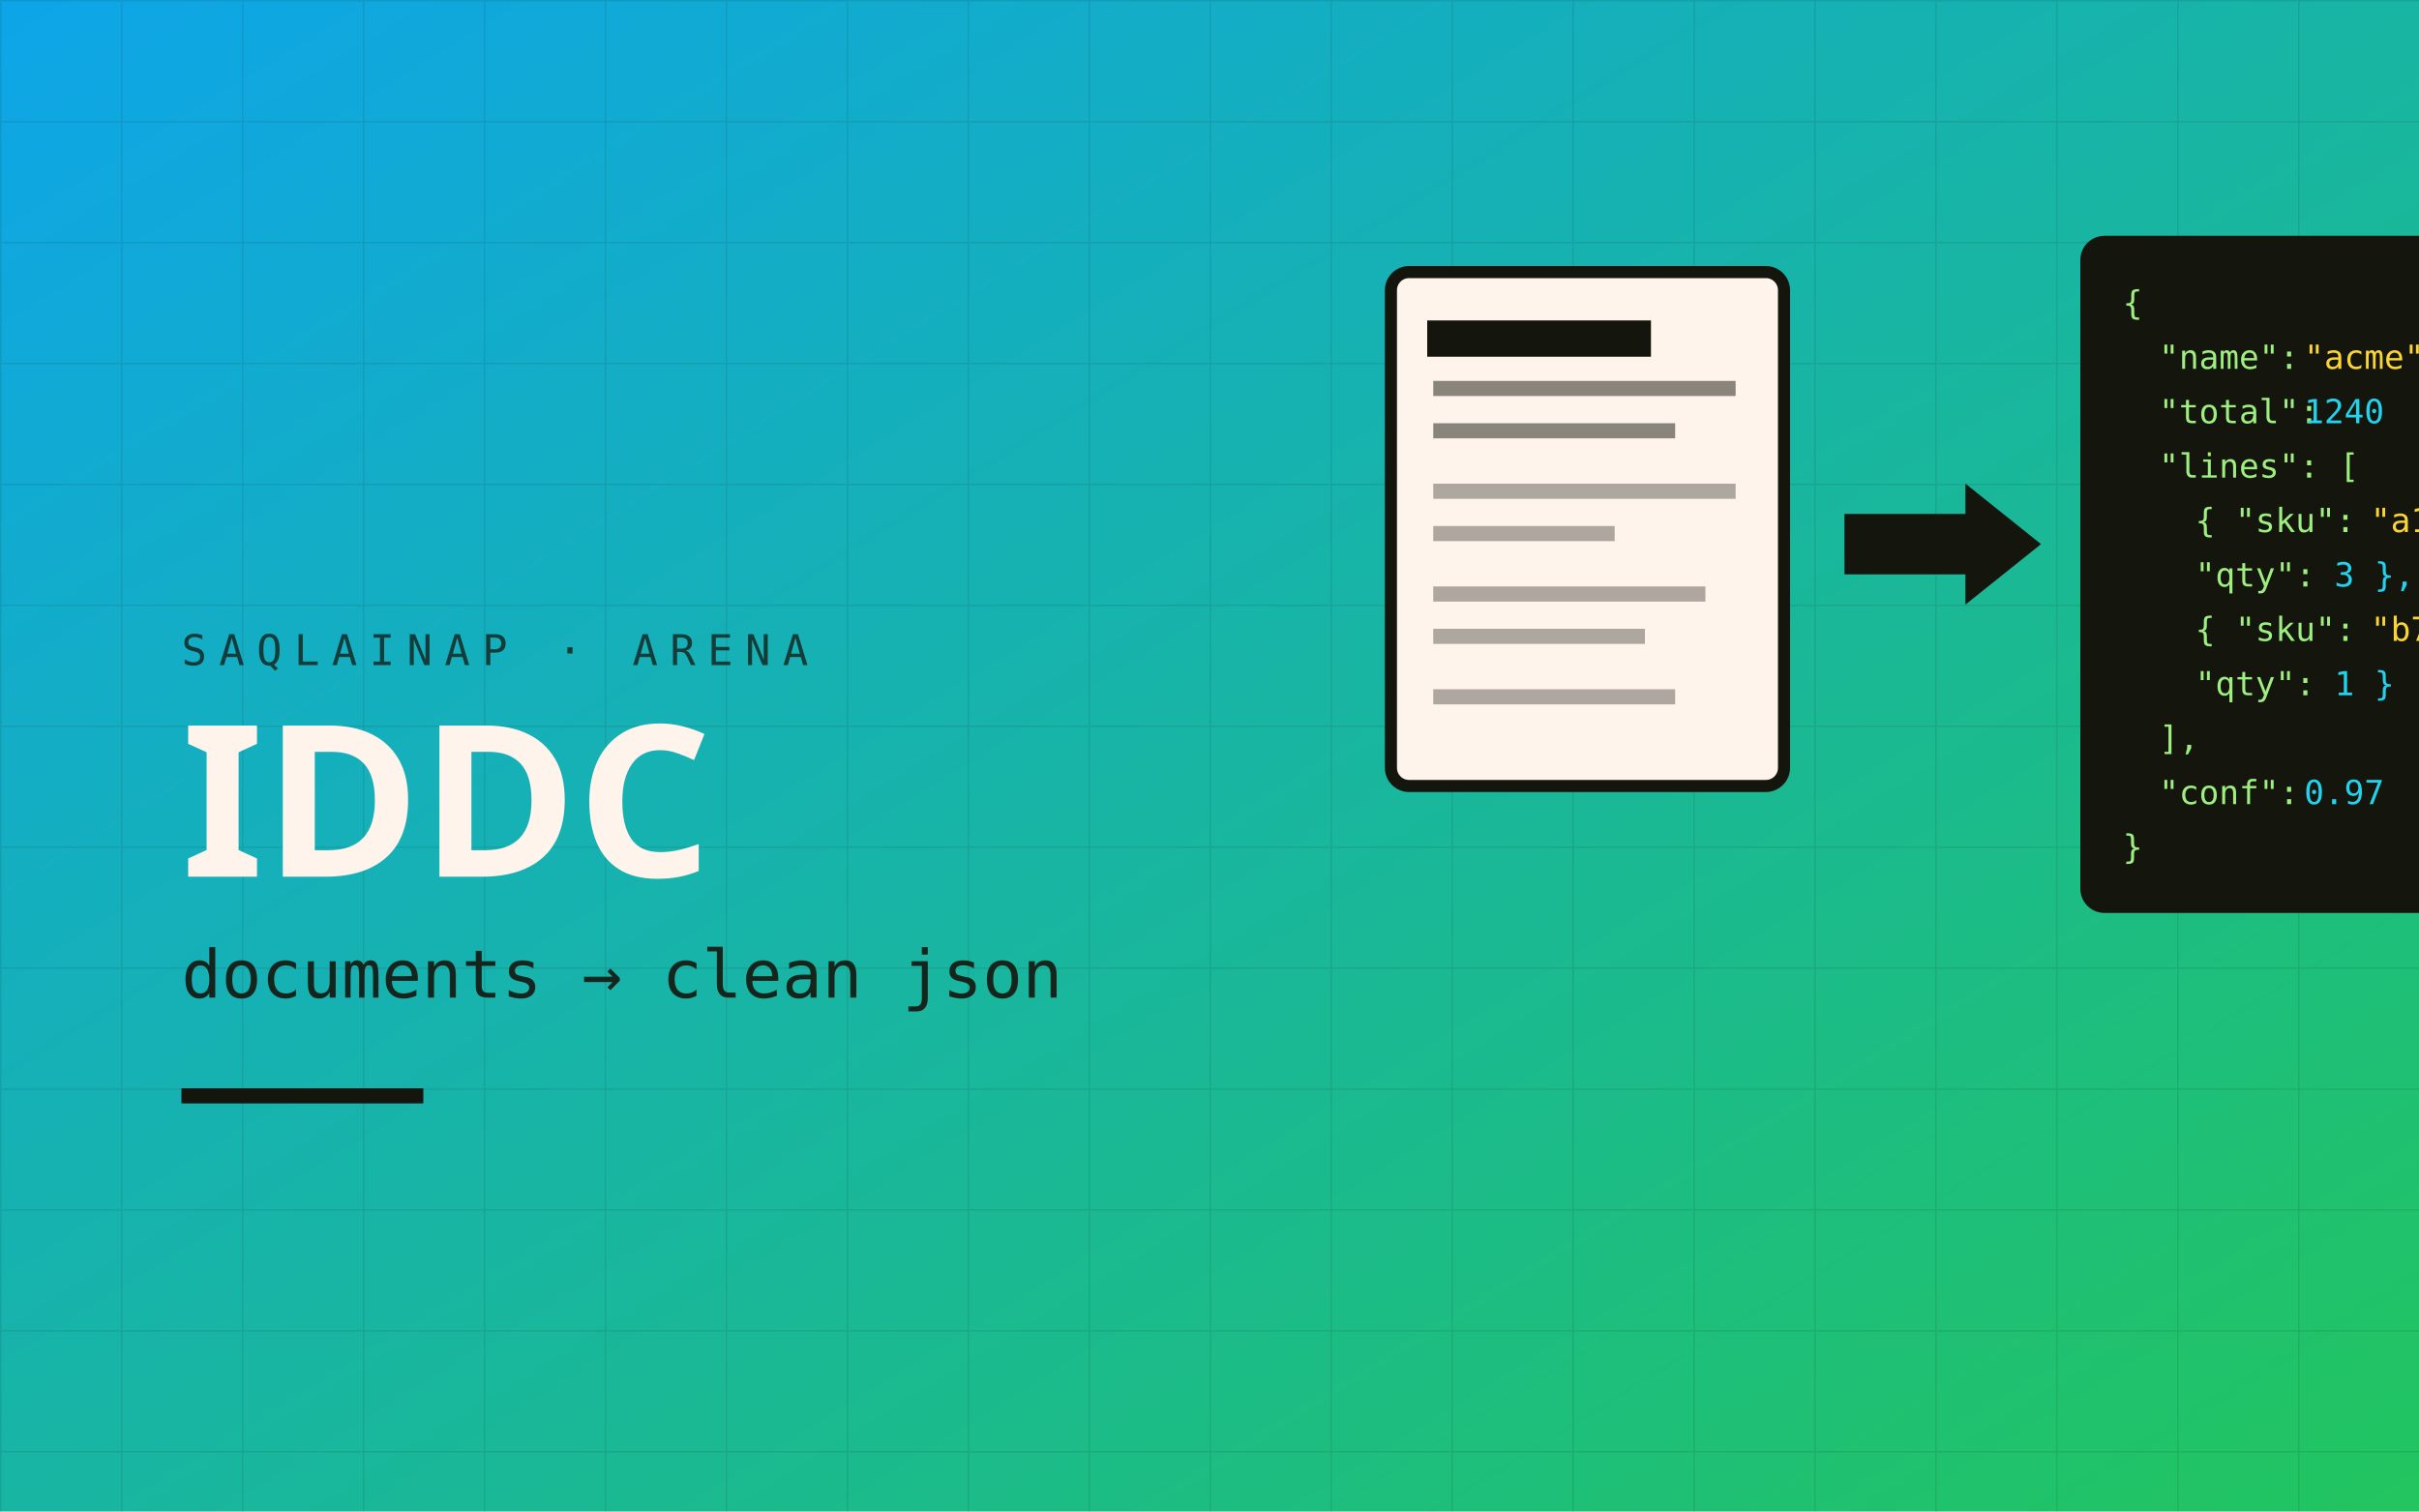
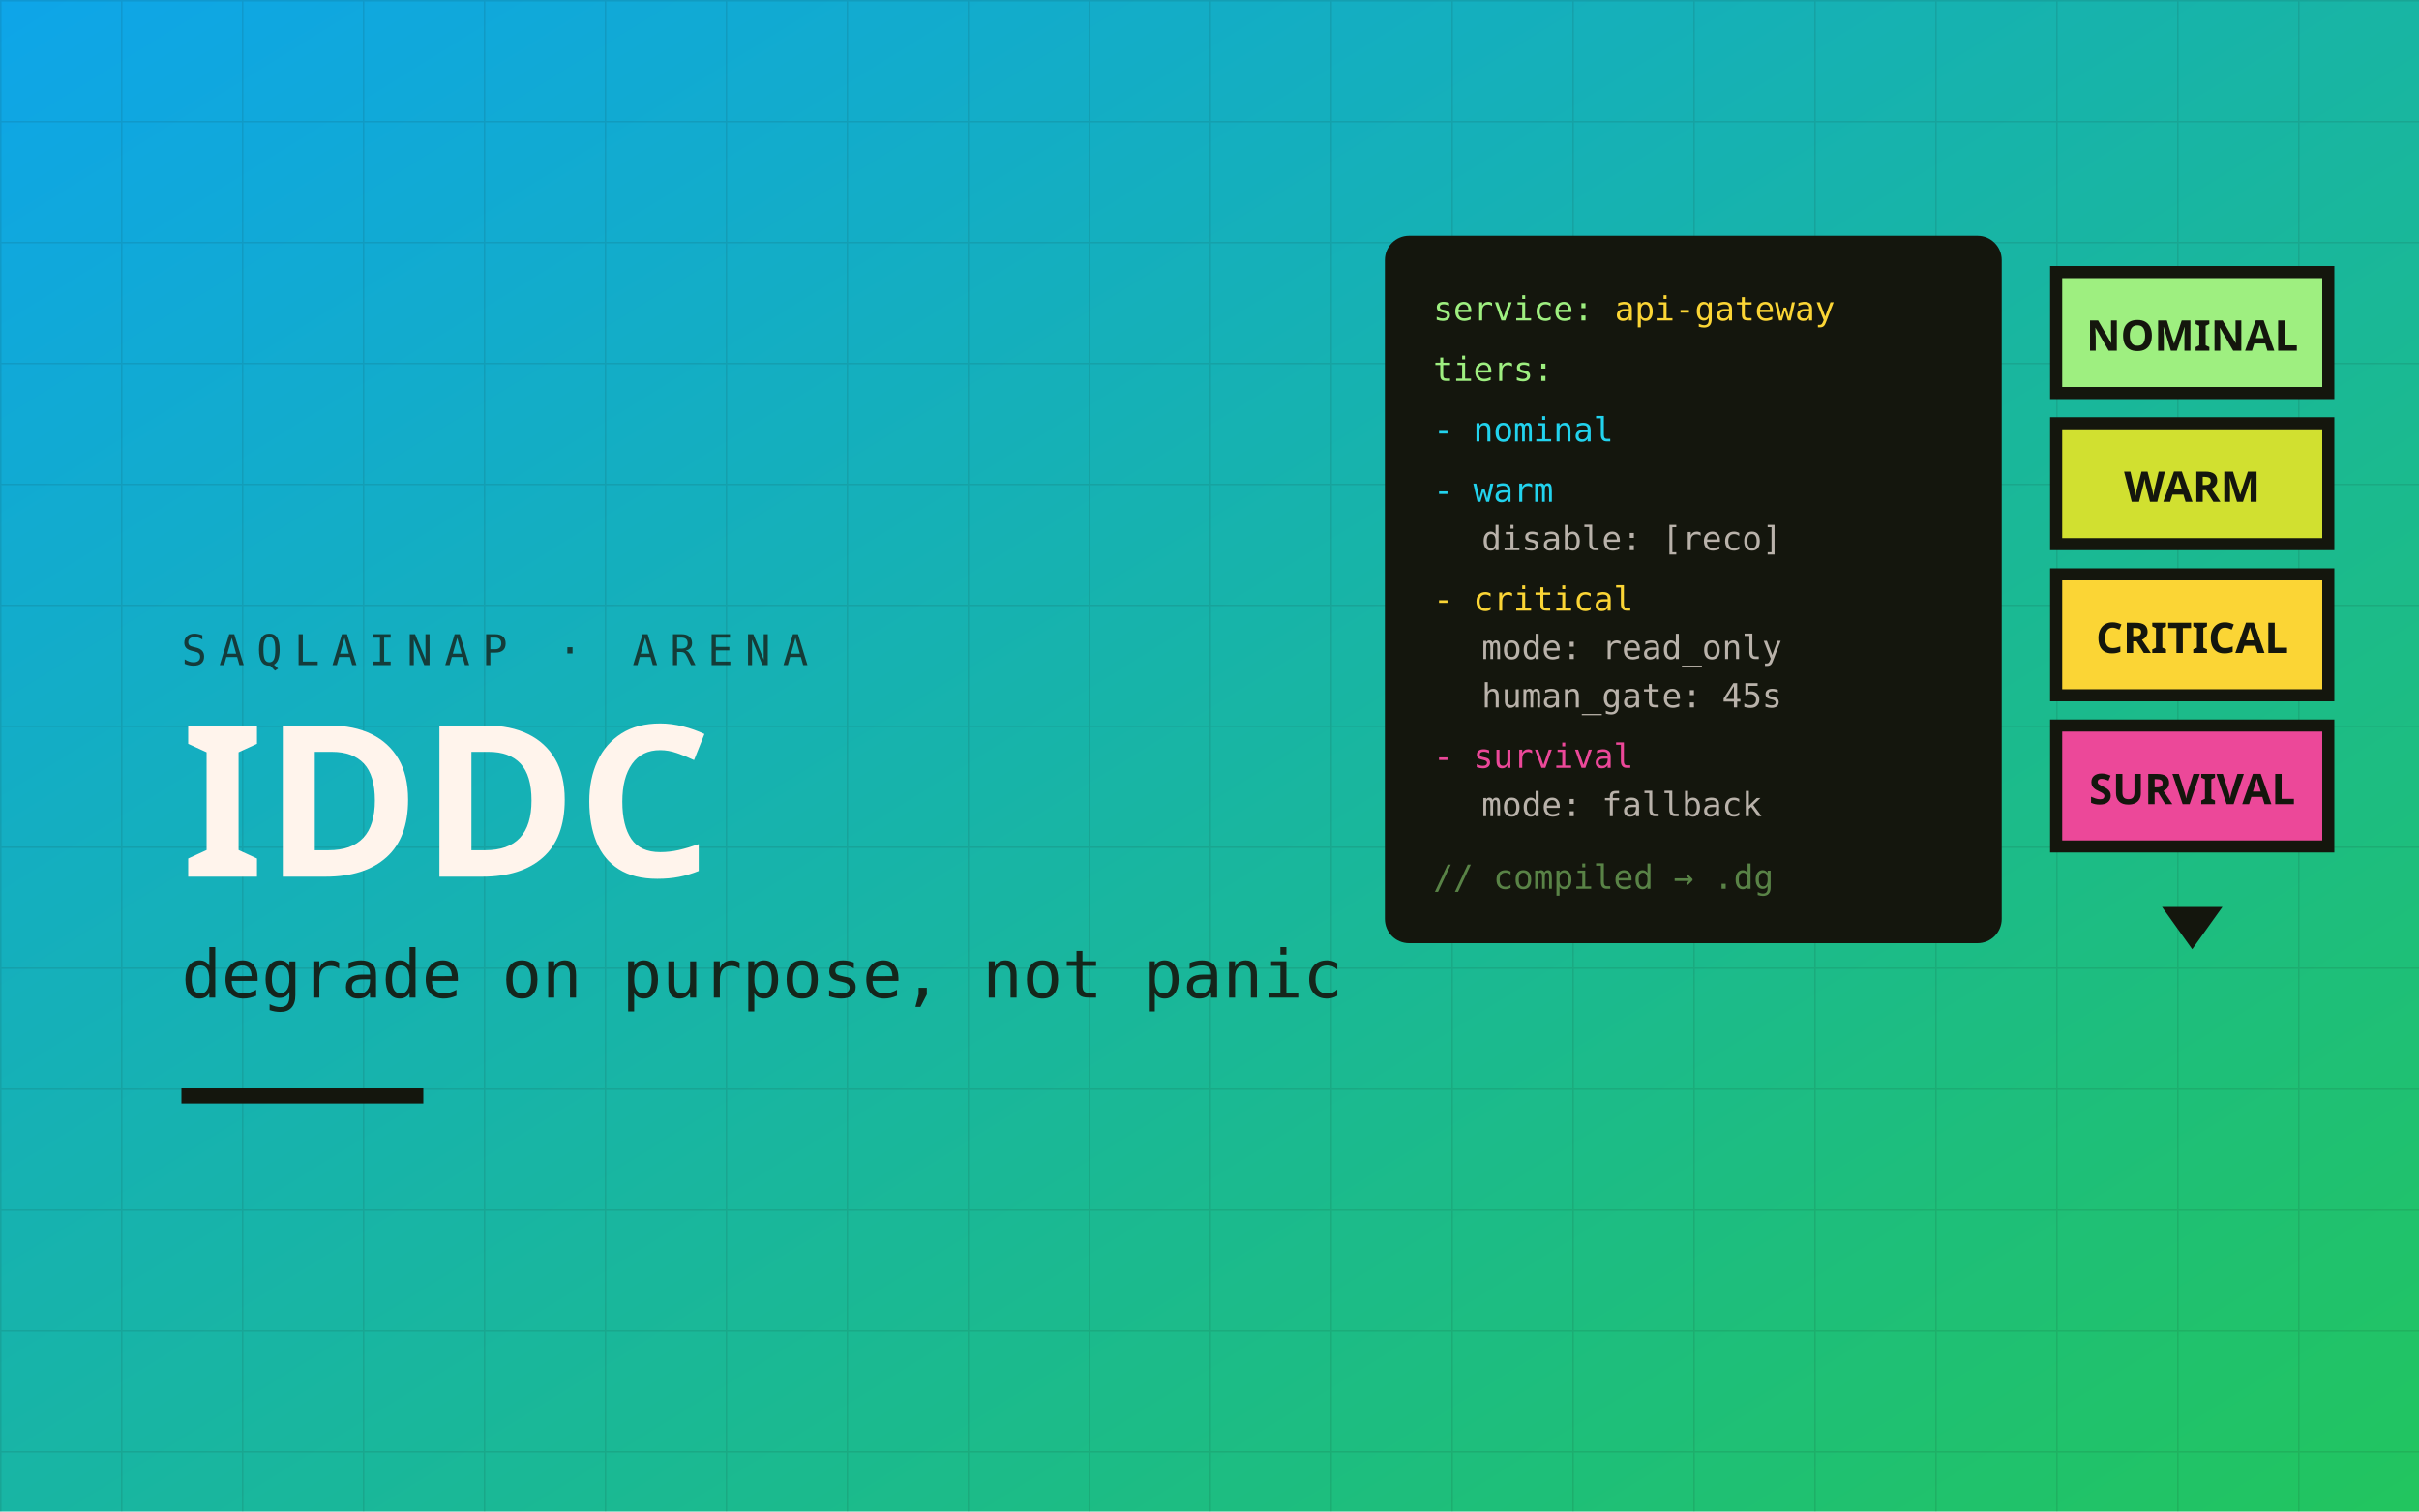
<svg xmlns="http://www.w3.org/2000/svg" viewBox="0 0 800 500" preserveAspectRatio="xMidYMid slice">
  <defs>
    <linearGradient id="g-iddc" x1="0" y1="0" x2="1" y2="1">
      <stop offset="0" stop-color="#0ea5e9" />
      <stop offset="1" stop-color="#22c55e" />
    </linearGradient>
    <pattern id="grid-iddc" width="40" height="40" patternUnits="userSpaceOnUse">
      <path d="M40 0 L0 0 0 40" fill="none" stroke="#14160d" stroke-opacity="0.10" stroke-width="1" />
    </pattern>
  </defs>
  <rect width="800" height="500" fill="url(#g-iddc)" />
  <rect width="800" height="500" fill="url(#grid-iddc)" />
-   <g transform="translate(460 90)" stroke="#14160d" stroke-width="4">
+   <g transform="translate(460 80)" stroke="#14160d" stroke-width="4">
    <g>
-       <rect x="0" y="0" width="130" height="170" rx="6" fill="#fff4ec" />
-       <rect x="14" y="18" width="70" height="8" fill="#14160d" />
-       <rect x="14" y="36" width="100" height="5" fill="#14160d" opacity="0.5" stroke="none" />
-       <rect x="14" y="50" width="80" height="5" fill="#14160d" opacity="0.5" stroke="none" />
-       <rect x="14" y="70" width="100" height="5" fill="#14160d" opacity="0.35" stroke="none" />
-       <rect x="14" y="84" width="60" height="5" fill="#14160d" opacity="0.35" stroke="none" />
-       <rect x="14" y="104" width="90" height="5" fill="#14160d" opacity="0.35" stroke="none" />
-       <rect x="14" y="118" width="70" height="5" fill="#14160d" opacity="0.35" stroke="none" />
-       <rect x="14" y="138" width="80" height="5" fill="#14160d" opacity="0.35" stroke="none" />
+       <rect x="0" y="0" width="200" height="230" rx="6" fill="#14160d" />
+       <g font-family="'JetBrains Mono',monospace" font-size="11" stroke="none">
+         <text x="14" y="26" fill="#9eef80">service:</text>
+         <text x="74" y="26" fill="#fbd535">api-gateway</text>
+         <text x="14" y="46" fill="#9eef80">tiers:</text>
+         <text x="14" y="66" fill="#22d3ee">- nominal</text>
+         <text x="14" y="86" fill="#22d3ee">- warm</text>
+         <text x="30" y="102" fill="#fff4ec" opacity="0.7">disable: [reco]</text>
+         <text x="14" y="122" fill="#fbd535">- critical</text>
+         <text x="30" y="138" fill="#fff4ec" opacity="0.7">mode: read_only</text>
+         <text x="30" y="154" fill="#fff4ec" opacity="0.7">human_gate: 45s</text>
+         <text x="14" y="174" fill="#ec4899">- survival</text>
+         <text x="30" y="190" fill="#fff4ec" opacity="0.7">mode: fallback</text>
+         <text x="14" y="214" fill="#9eef80" opacity="0.5">// compiled → .dg</text>
+       </g>
    </g>
-     <g stroke="none" fill="#14160d">
-       <path d="M150 80 L190 80 L190 70 L215 90 L190 110 L190 100 L150 100 Z" />
-     </g>
-     <g transform="translate(230 -10)">
-       <rect x="0" y="0" width="150" height="220" rx="6" fill="#14160d" />
-       <g font-family="'JetBrains Mono',monospace" font-size="11" fill="#9eef80" stroke="none">
-         <text x="12" y="24">{</text>
-         <text x="24" y="42">"name":</text>
-         <text x="72" y="42" fill="#fbd535">"acme"</text>
-         <text x="24" y="60">"total":</text>
-         <text x="72" y="60" fill="#22d3ee">1240</text>
-         <text x="24" y="78">"lines": [</text>
-         <text x="36" y="96">{ "sku":</text>
-         <text x="94" y="96" fill="#fbd535">"a1"</text>
-         <text x="36" y="114">"qty":</text>
-         <text x="82" y="114" fill="#22d3ee">3 },</text>
-         <text x="36" y="132">{ "sku":</text>
-         <text x="94" y="132" fill="#fbd535">"b7"</text>
-         <text x="36" y="150">"qty":</text>
-         <text x="82" y="150" fill="#22d3ee">1 }</text>
-         <text x="24" y="168">],</text>
-         <text x="24" y="186">"conf":</text>
-         <text x="72" y="186" fill="#22d3ee">0.97</text>
-         <text x="12" y="204">}</text>
+     <g transform="translate(220 10)">
+       <rect x="0" y="0" width="90" height="40" fill="#9eef80" />
+       <text x="45" y="26" text-anchor="middle" font-family="'Oswald',sans-serif" font-size="14" font-weight="700" fill="#14160d" stroke="none">NOMINAL</text>
+       <rect x="0" y="50" width="90" height="40" fill="#d1e030" />
+       <text x="45" y="76" text-anchor="middle" font-family="'Oswald',sans-serif" font-size="14" font-weight="700" fill="#14160d" stroke="none">WARM</text>
+       <rect x="0" y="100" width="90" height="40" fill="#fbd535" />
+       <text x="45" y="126" text-anchor="middle" font-family="'Oswald',sans-serif" font-size="14" font-weight="700" fill="#14160d" stroke="none">CRITICAL</text>
+       <rect x="0" y="150" width="90" height="40" fill="#ec4899" />
+       <text x="45" y="176" text-anchor="middle" font-family="'Oswald',sans-serif" font-size="14" font-weight="700" fill="#14160d" stroke="none">SURVIVAL</text>
+       <g stroke="none" fill="#14160d">
+         <path d="M45 200 L45 210 L35 210 L45 224 L55 210 L45 210 Z" />
      </g>
    </g>
  </g>
  <g font-family="'Oswald','Arial Narrow',Impact,sans-serif">
    <text x="60" y="220" fill="#14160d" opacity="0.75" font-size="14" letter-spacing="4" font-family="'JetBrains Mono',monospace">SAQLAINAP · ARENA</text>
    <text x="60" y="290" fill="#fff4ec" font-size="70" font-weight="700">IDDC</text>
-     <text x="60" y="330" fill="#14160d" opacity="0.9" font-size="22" font-family="'JetBrains Mono',monospace">documents → clean json</text>
+     <text x="60" y="330" fill="#14160d" opacity="0.9" font-size="22" font-family="'JetBrains Mono',monospace">degrade on purpose, not panic</text>
    <rect x="60" y="360" width="80" height="5" fill="#14160d" />
  </g>
</svg>
